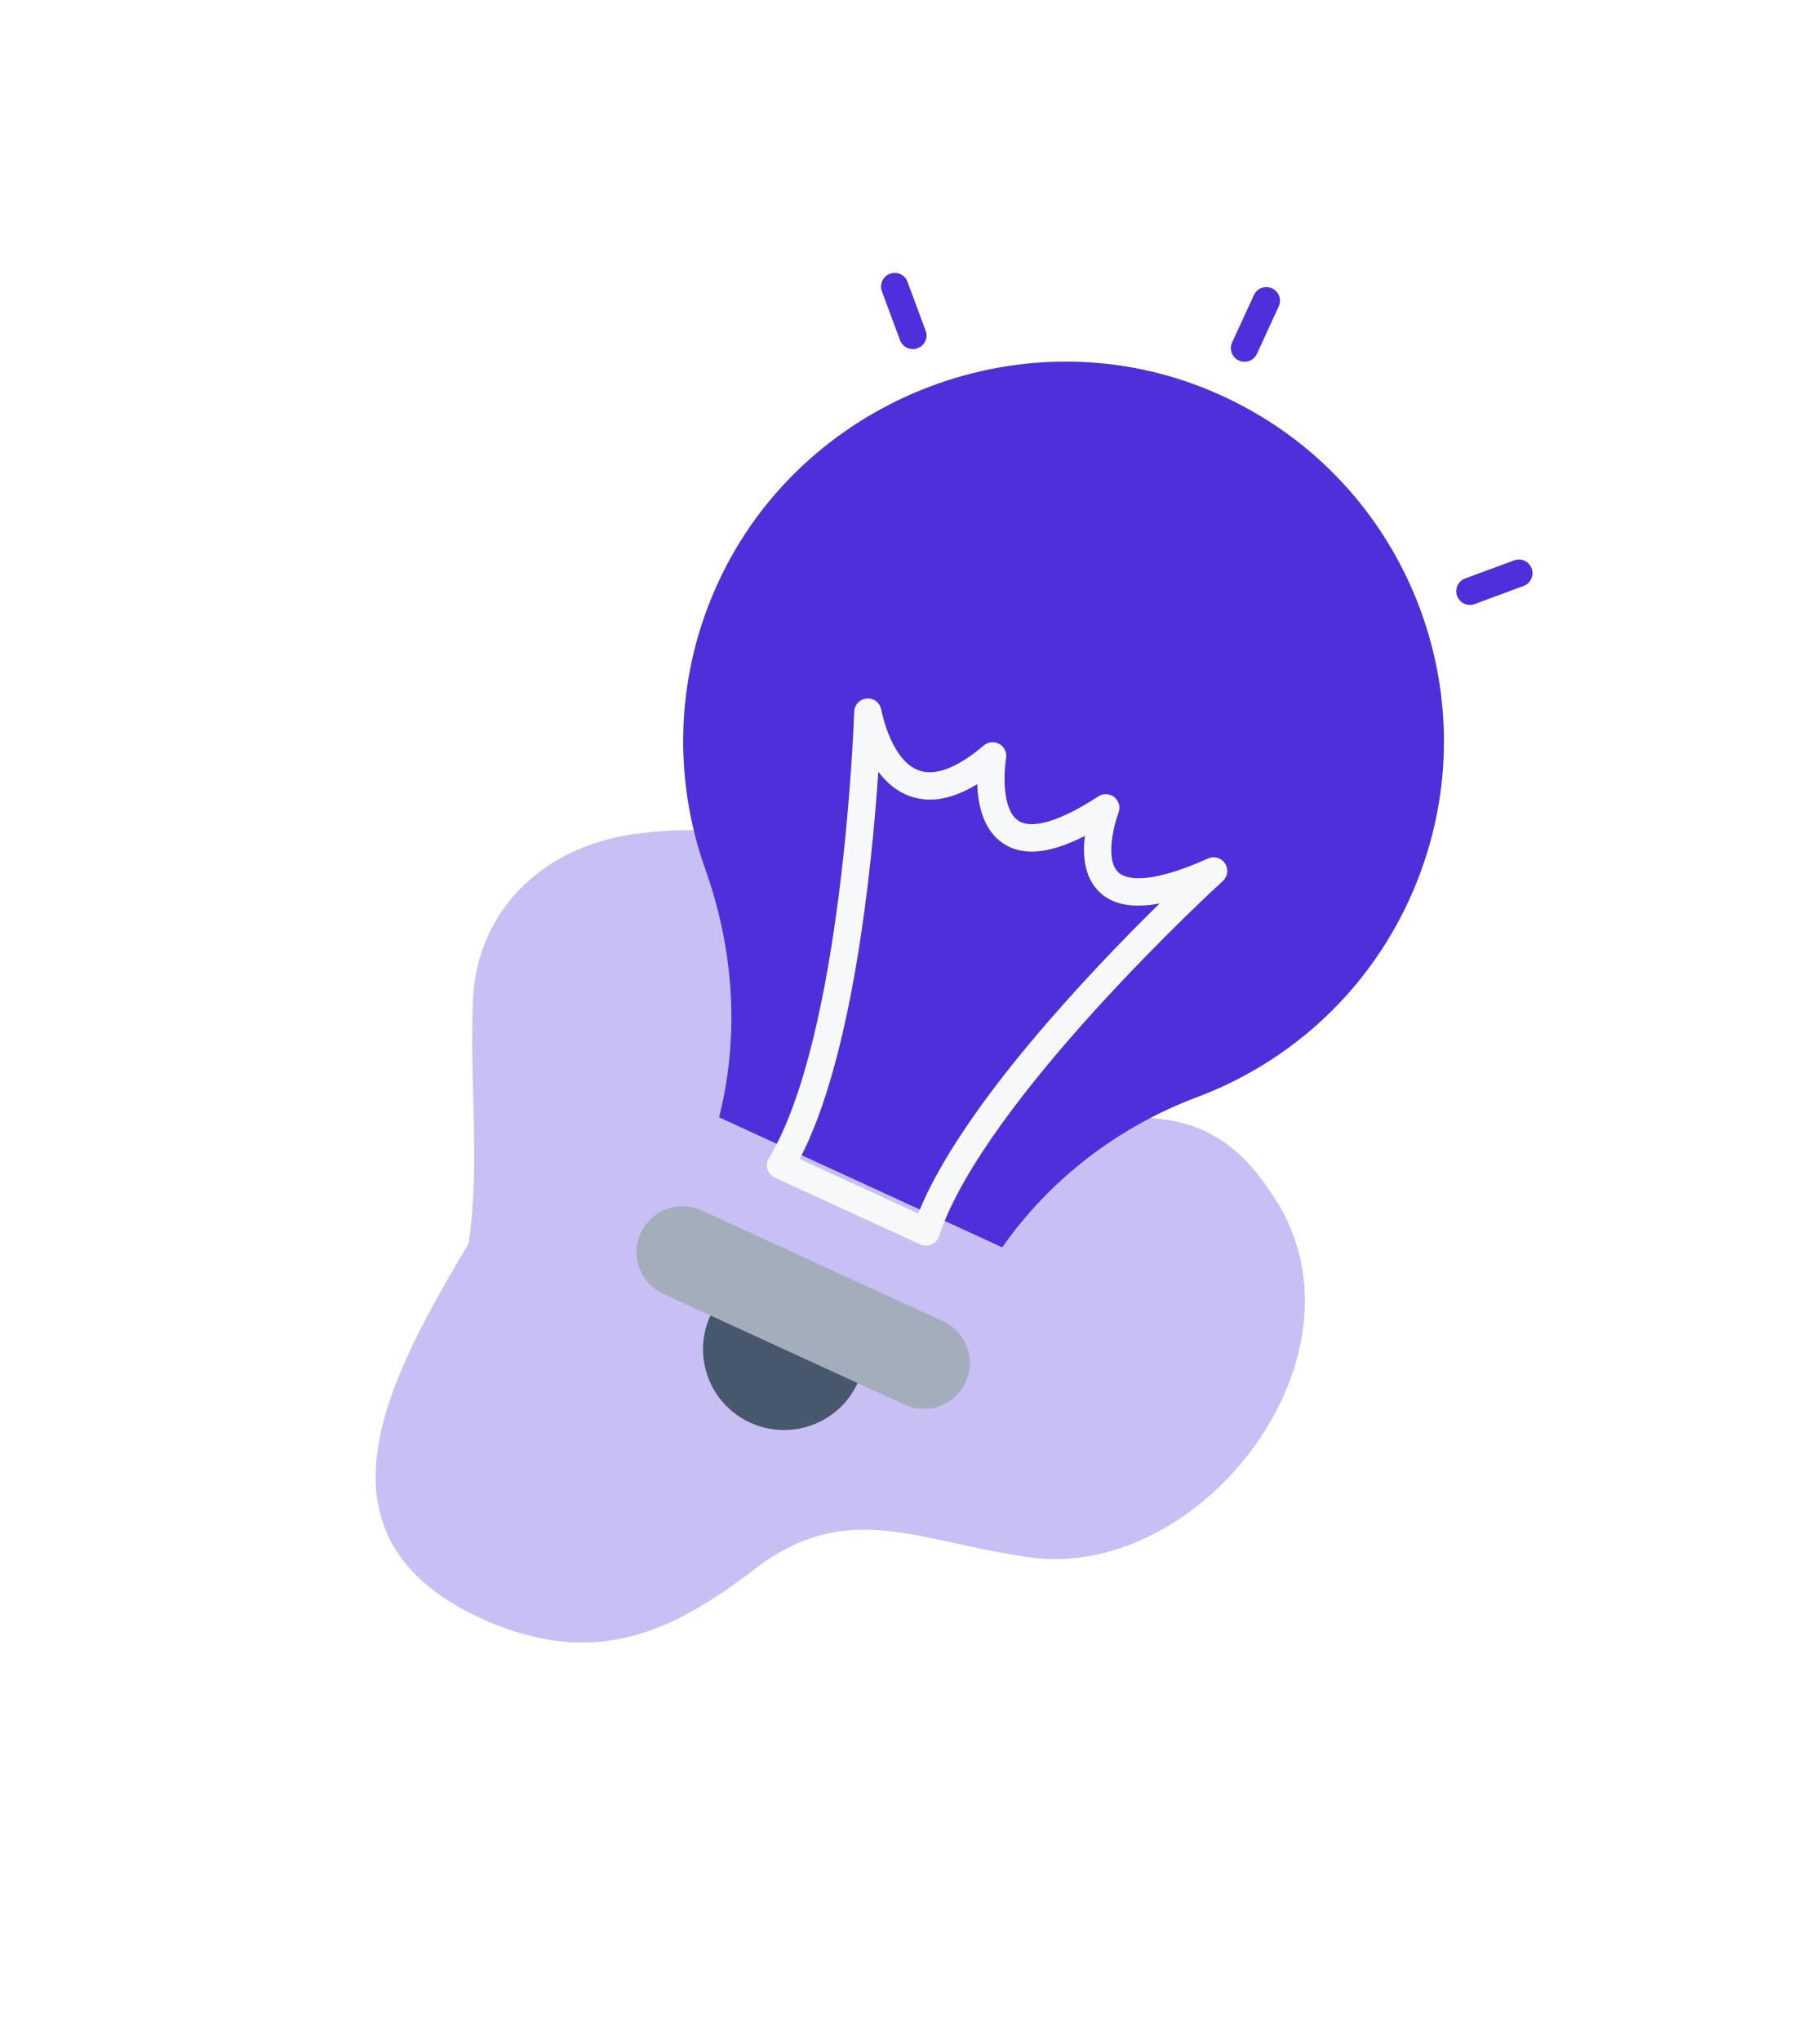
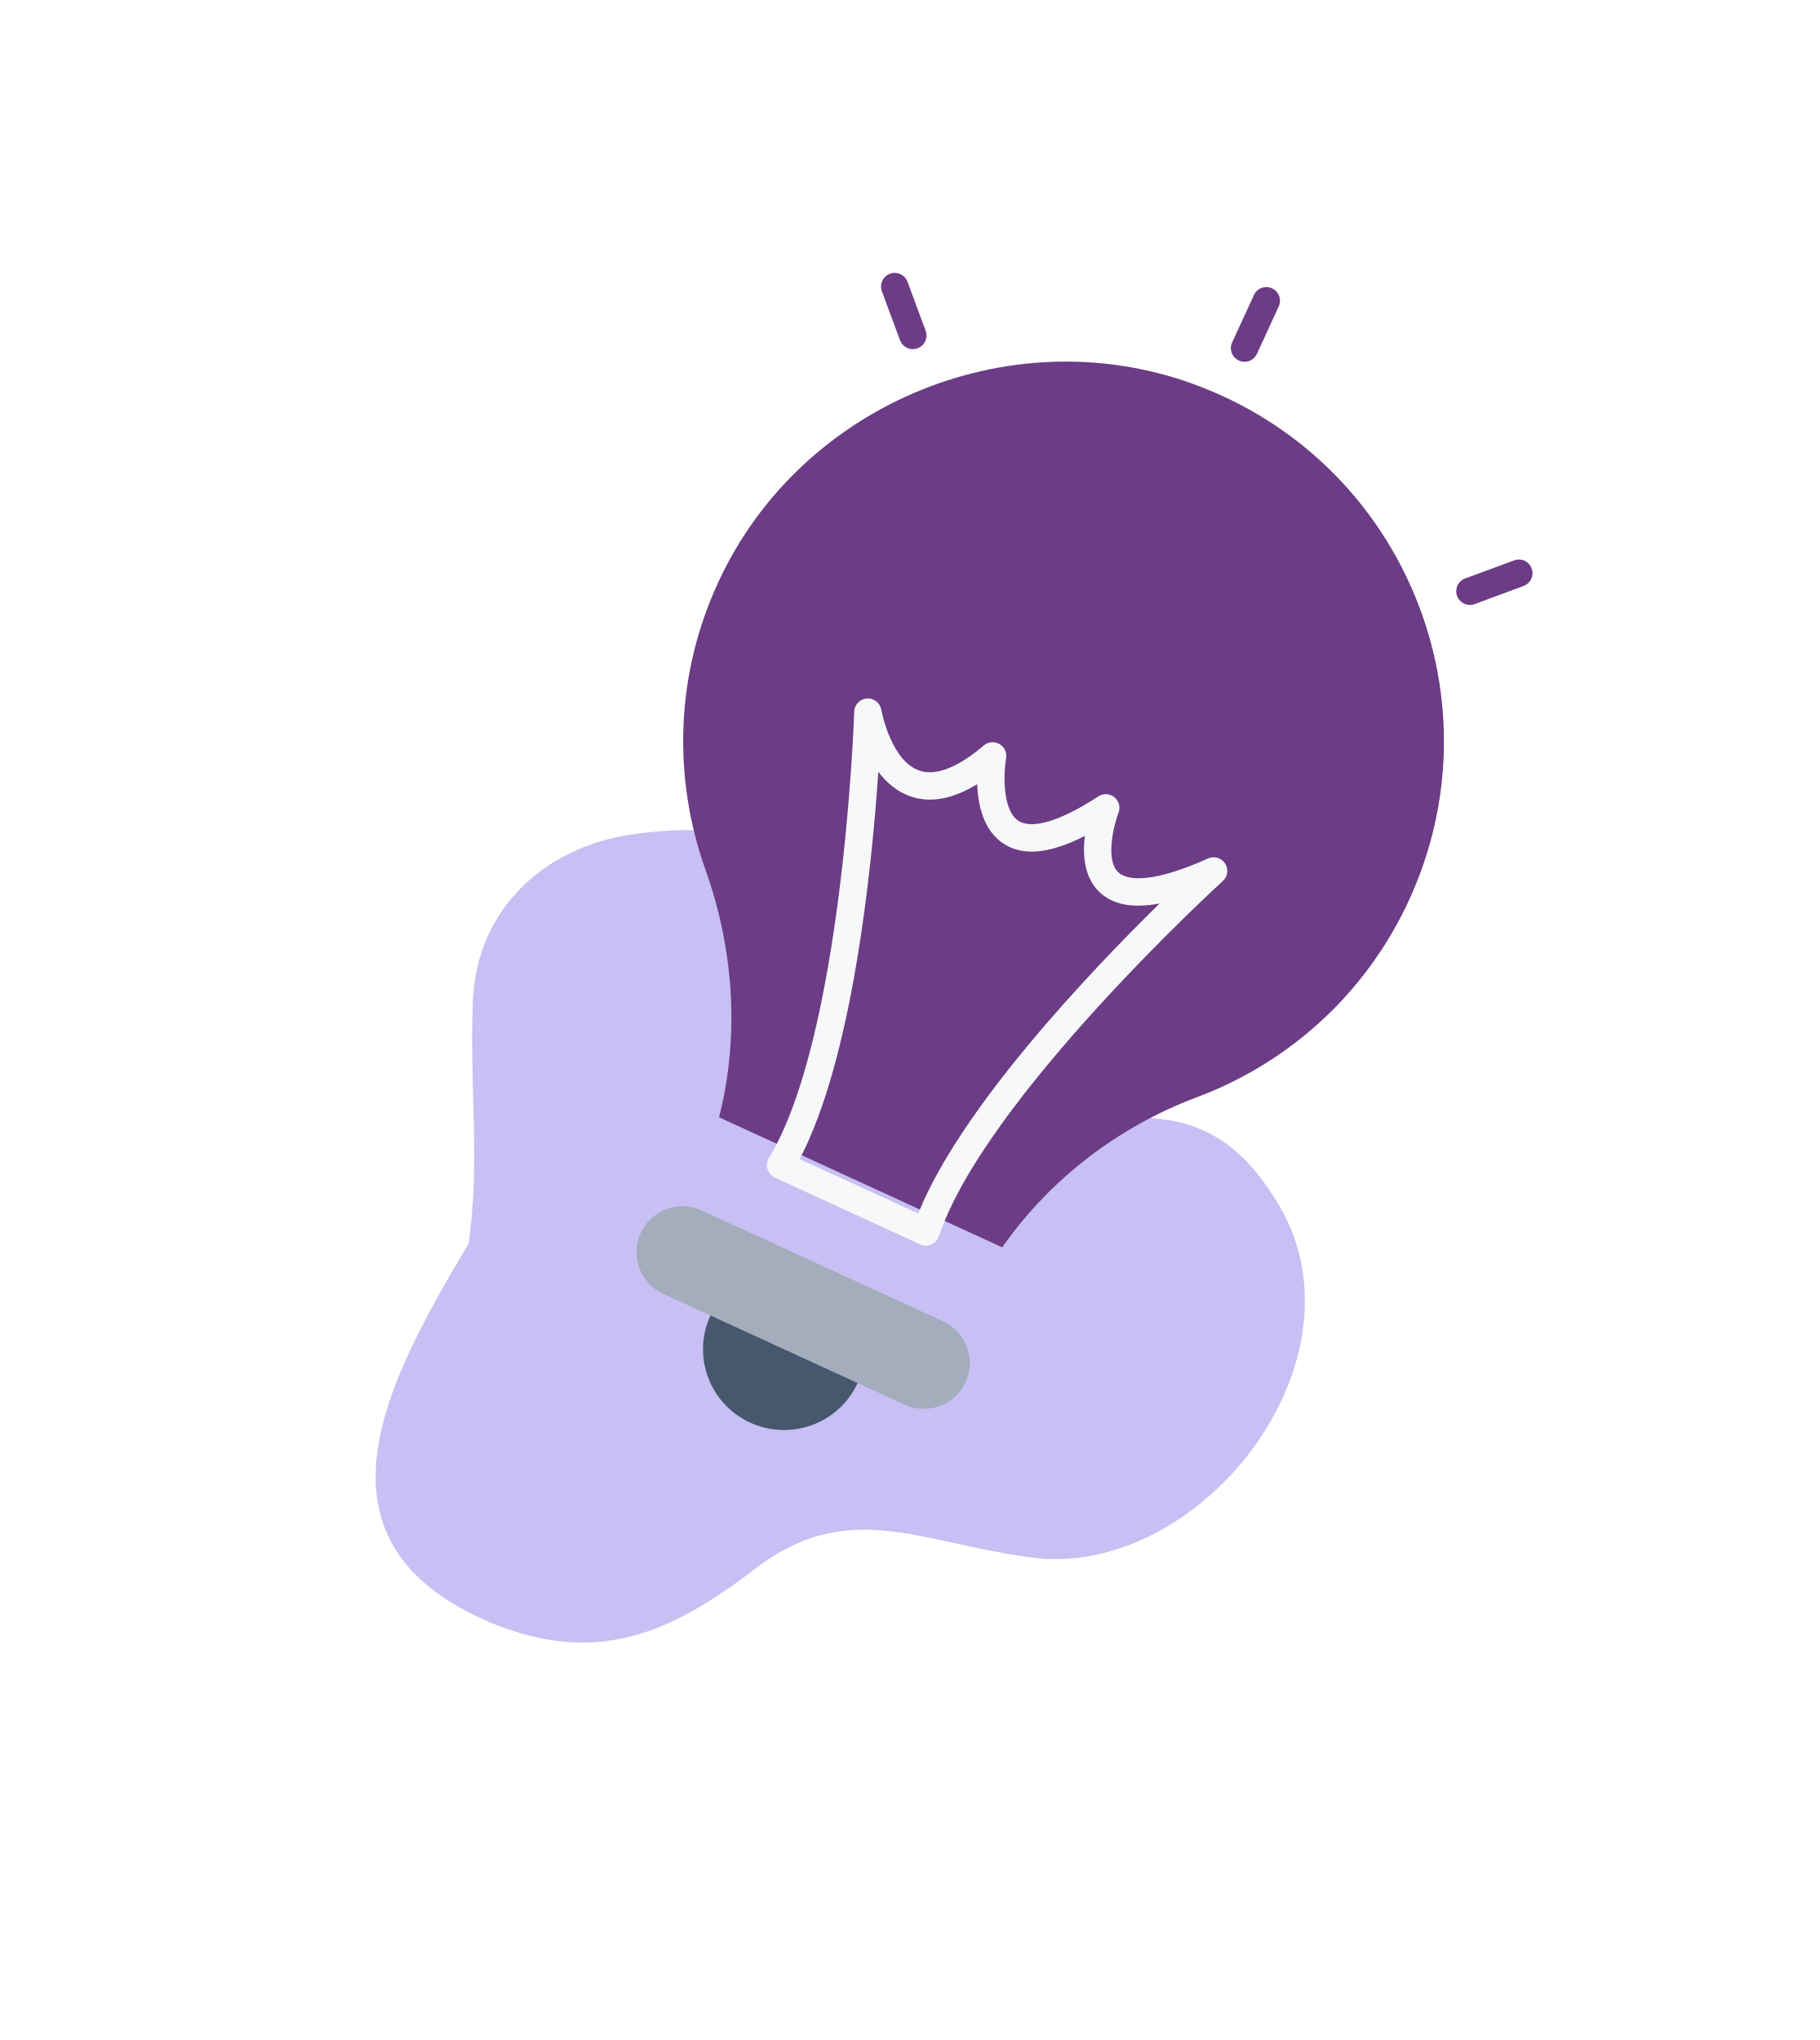
<svg xmlns="http://www.w3.org/2000/svg" width="99" height="111" viewBox="0 0 99 111" fill="none">
  <path d="M56.488 61.352C49.343 62.258 49.982 55.71 46.984 51.035C43.989 46.068 40.605 44.616 34.835 45.341C29.812 45.9 25.921 49.327 25.721 54.508C25.545 59.109 26.125 63.346 25.493 67.66C21.126 75.033 16.195 83.845 26.701 88.295C32.694 90.765 36.766 88.704 41.415 85.108C46.226 81.658 50.068 83.876 55.58 84.668C65.218 86.457 75.318 73.458 69.046 64.751C65.751 59.798 61.654 60.643 56.488 61.352Z" fill="#C8BFF4" />
  <path d="M46.656 75.255C45.64 77.464 43.017 78.421 40.809 77.407C38.599 76.392 37.633 73.786 38.649 71.578C39.664 69.371 42.272 68.404 44.482 69.419C46.69 70.434 47.671 73.048 46.656 75.255Z" fill="#47586E" />
-   <path d="M76.657 48.972C74.285 54.13 70.055 57.849 65.125 59.697C60.822 61.313 57.117 64.163 54.523 67.87L39.119 60.794C40.242 56.367 39.932 51.661 38.364 47.278C36.623 42.365 36.714 36.793 39.07 31.694C43.605 21.832 55.34 17.101 65.436 21.091C76.563 25.475 81.592 38.241 76.657 48.972Z" fill="#4E2FDA" />
-   <path d="M67.395 19.617C67.021 19.445 66.859 19.004 67.03 18.632L68.217 16.053C68.388 15.68 68.827 15.518 69.202 15.69C69.574 15.861 69.737 16.3 69.566 16.672L68.38 19.252C68.208 19.624 67.768 19.788 67.395 19.617Z" fill="#4E2FDA" />
-   <path d="M49.35 18.928C49.177 18.848 49.034 18.705 48.963 18.511L47.976 15.85C47.835 15.466 48.032 15.039 48.415 14.895C48.8 14.753 49.228 14.949 49.371 15.334L50.357 17.997C50.499 18.381 50.304 18.807 49.919 18.95C49.725 19.023 49.523 19.007 49.35 18.928Z" fill="#4E2FDA" />
-   <path d="M79.656 32.847C79.483 32.767 79.341 32.622 79.269 32.43C79.127 32.045 79.323 31.617 79.709 31.475L82.372 30.491C82.757 30.349 83.183 30.544 83.325 30.929C83.468 31.314 83.271 31.741 82.886 31.884L80.225 32.869C80.032 32.94 79.829 32.926 79.656 32.847Z" fill="#4E2FDA" />
+   <path d="M76.657 48.972C74.285 54.13 70.055 57.849 65.125 59.697C60.822 61.313 57.117 64.163 54.523 67.87L39.119 60.794C40.242 56.367 39.932 51.661 38.364 47.278C36.623 42.365 36.714 36.793 39.07 31.694C43.605 21.832 55.34 17.101 65.436 21.091C76.563 25.475 81.592 38.241 76.657 48.972Z" fill="#6c3c86" />
+   <path d="M67.395 19.617C67.021 19.445 66.859 19.004 67.03 18.632L68.217 16.053C68.388 15.68 68.827 15.518 69.202 15.69C69.574 15.861 69.737 16.3 69.566 16.672L68.38 19.252C68.208 19.624 67.768 19.788 67.395 19.617Z" fill="#6c3c86" />
+   <path d="M49.35 18.928C49.177 18.848 49.034 18.705 48.963 18.511L47.976 15.85C47.835 15.466 48.032 15.039 48.415 14.895C48.8 14.753 49.228 14.949 49.371 15.334L50.357 17.997C50.499 18.381 50.304 18.807 49.919 18.95C49.725 19.023 49.523 19.007 49.35 18.928Z" fill="#6c3c86" />
+   <path d="M79.656 32.847C79.483 32.767 79.341 32.622 79.269 32.43C79.127 32.045 79.323 31.617 79.709 31.475L82.372 30.491C82.757 30.349 83.183 30.544 83.325 30.929C83.468 31.314 83.271 31.741 82.886 31.884L80.225 32.869C80.032 32.94 79.829 32.926 79.656 32.847Z" fill="#6c3c86" />
  <path d="M43.505 63.065L49.953 66.028C52.256 60.284 59.305 52.872 63.084 49.16C61.621 49.436 60.542 49.229 59.82 48.546C58.974 47.743 58.891 46.509 59.02 45.483C57.104 46.461 55.645 46.6 54.584 45.899C53.495 45.183 53.203 43.789 53.163 42.666C51.832 43.485 50.613 43.708 49.53 43.331C48.792 43.077 48.22 42.574 47.783 41.994C47.423 47.316 46.376 57.579 43.505 63.065ZM50.064 67.712L42.152 64.077C41.96 63.989 41.816 63.824 41.753 63.622C41.69 63.421 41.718 63.2 41.827 63.02C45.816 56.425 46.446 39.442 46.471 38.722C46.482 38.345 46.777 38.036 47.154 38.007C47.532 37.977 47.869 38.234 47.942 38.606C47.997 38.89 48.526 41.426 50.017 41.928C51.136 42.317 52.54 41.4 53.519 40.563C53.755 40.359 54.094 40.327 54.368 40.481C54.64 40.636 54.787 40.946 54.734 41.254C54.615 41.945 54.484 44.056 55.403 44.659C56.143 45.143 57.698 44.677 59.75 43.333C60.02 43.157 60.374 43.177 60.623 43.376C60.873 43.579 60.967 43.92 60.85 44.22C60.615 44.841 60.103 46.77 60.842 47.468C61.152 47.761 62.25 48.27 65.719 46.712C66.052 46.562 66.444 46.675 66.645 46.981C66.845 47.287 66.793 47.692 66.524 47.938C66.393 48.054 53.56 59.796 51.078 67.271C51.012 67.472 50.864 67.635 50.67 67.718C50.476 67.802 50.255 67.799 50.064 67.712Z" fill="#F6F8F9" />
  <path d="M52.531 75.201C52.242 75.83 51.731 76.284 51.127 76.507C50.528 76.721 49.841 76.718 49.22 76.433L36.081 70.398C34.831 69.824 34.28 68.341 34.859 67.084C35.144 66.464 35.664 66.014 36.26 65.787C36.864 65.564 37.538 65.572 38.167 65.861L51.307 71.897C52.556 72.47 53.105 73.953 52.531 75.201Z" fill="#A3ADBB" />
</svg>
